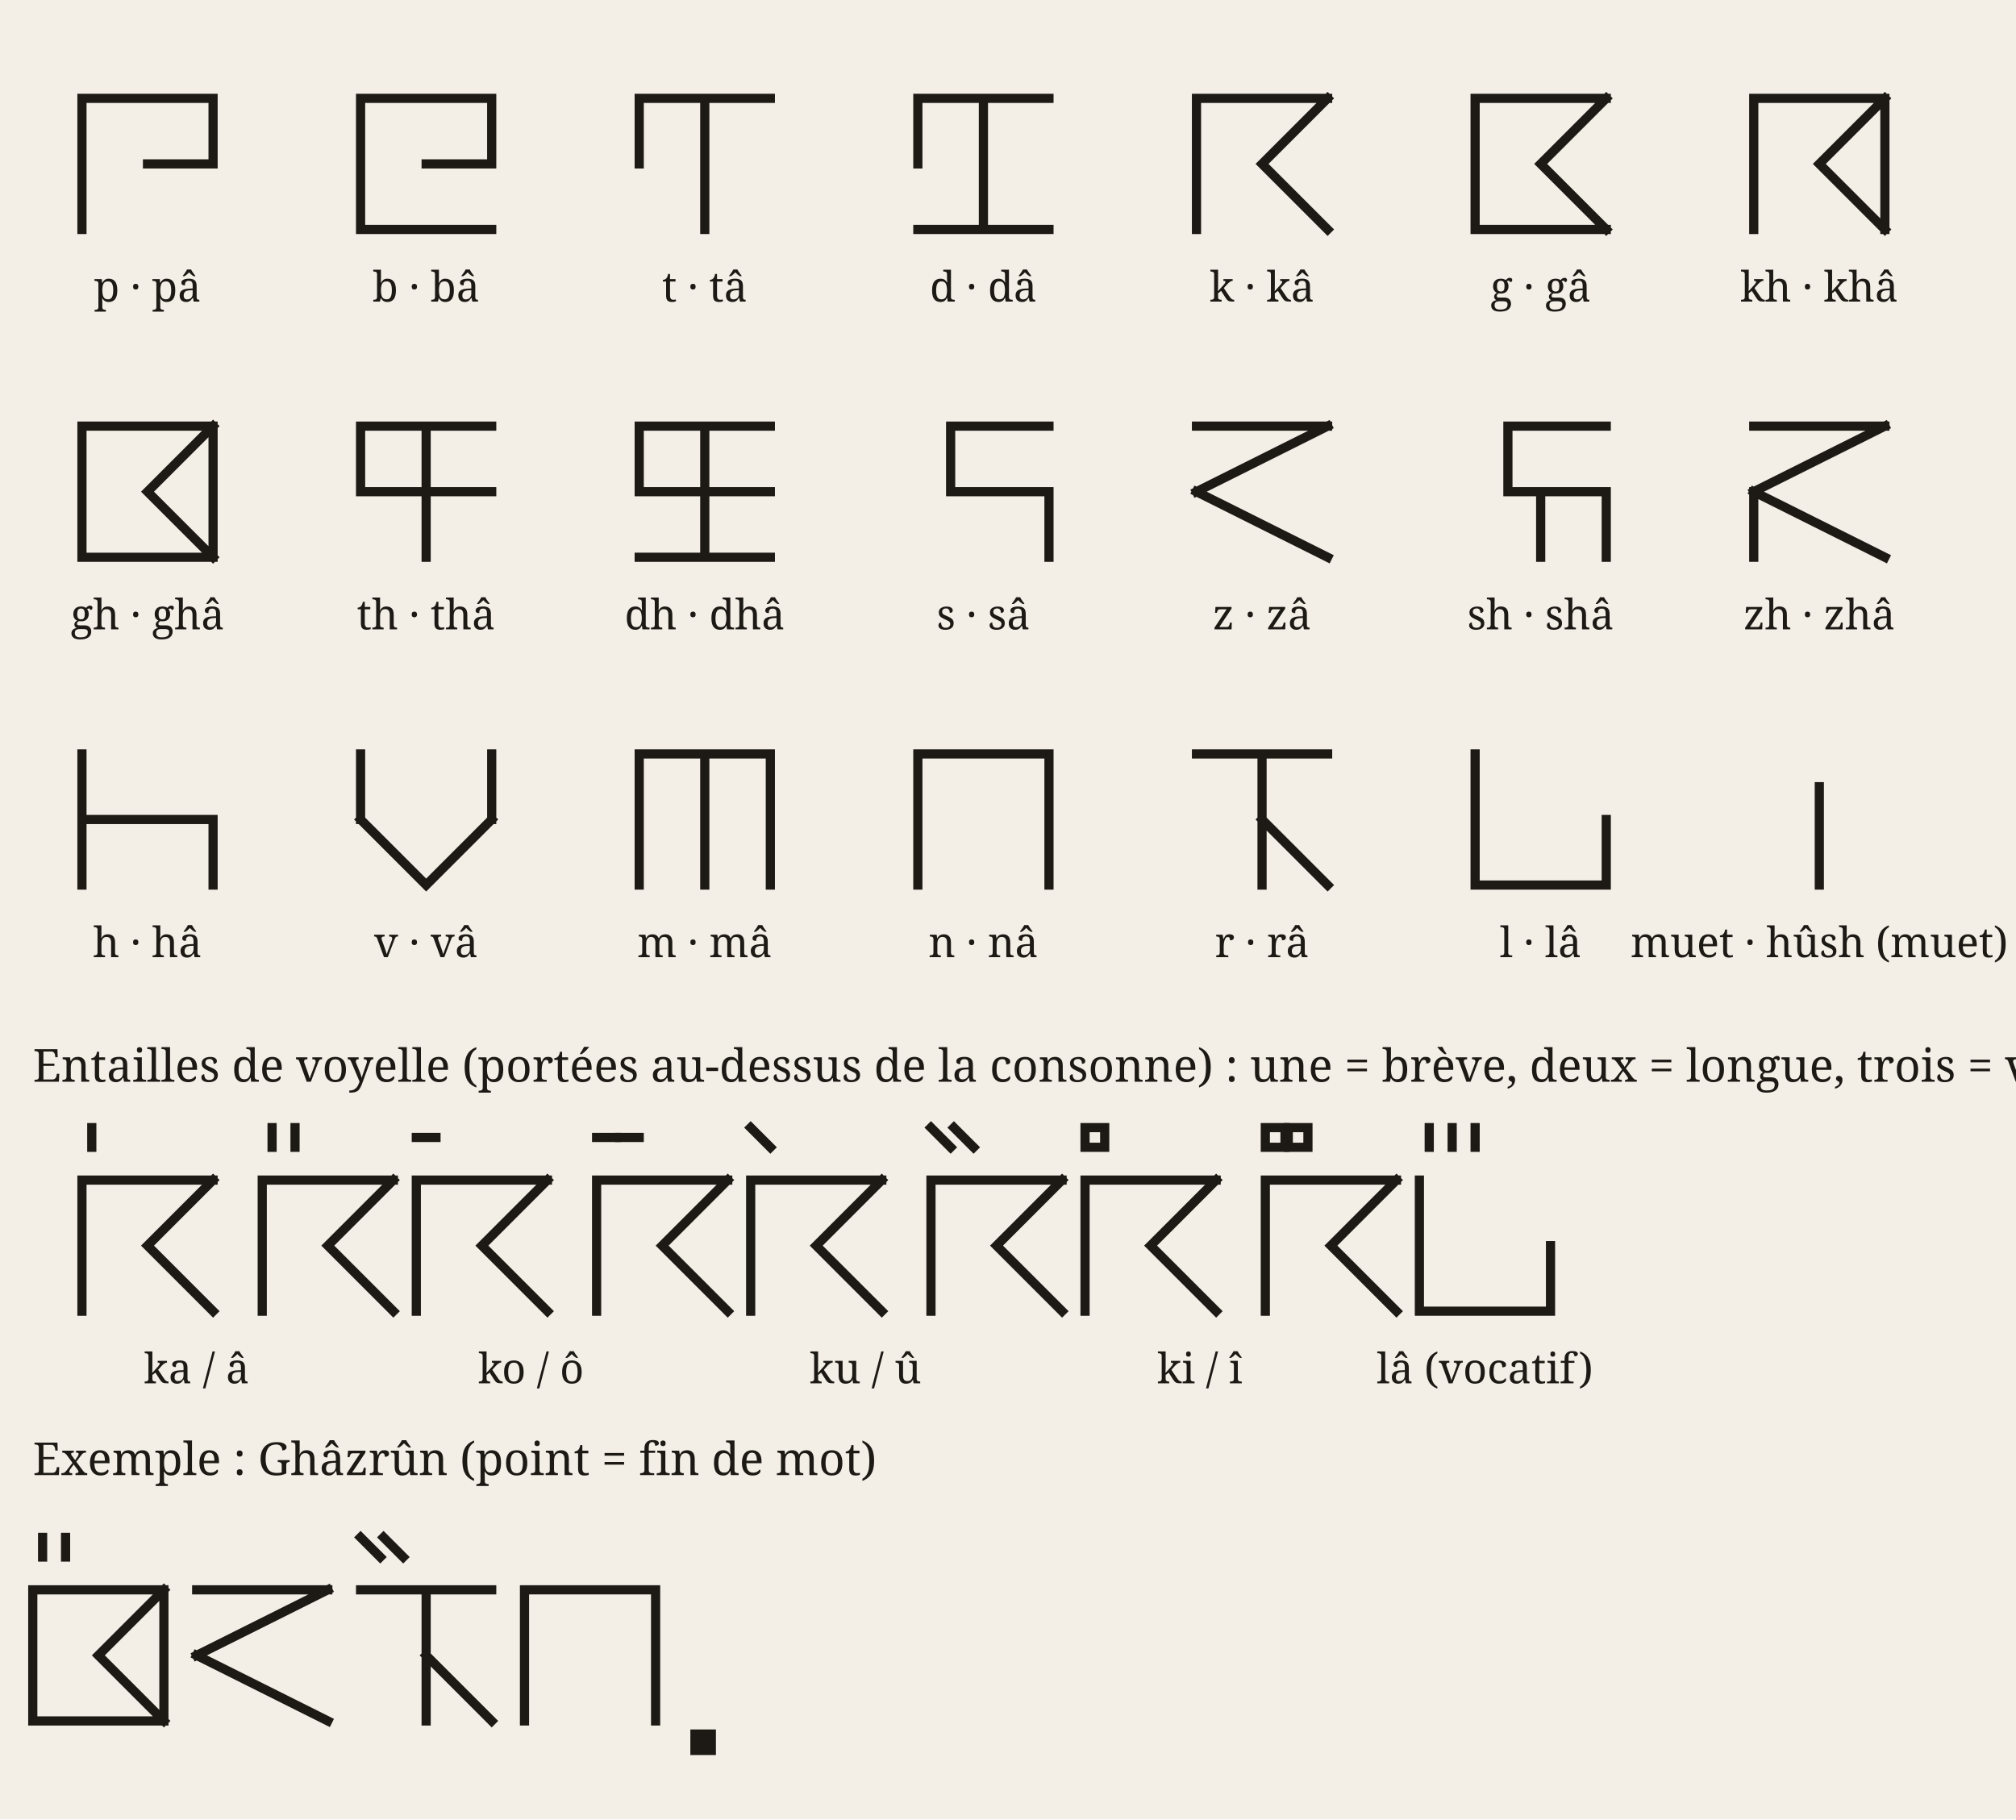
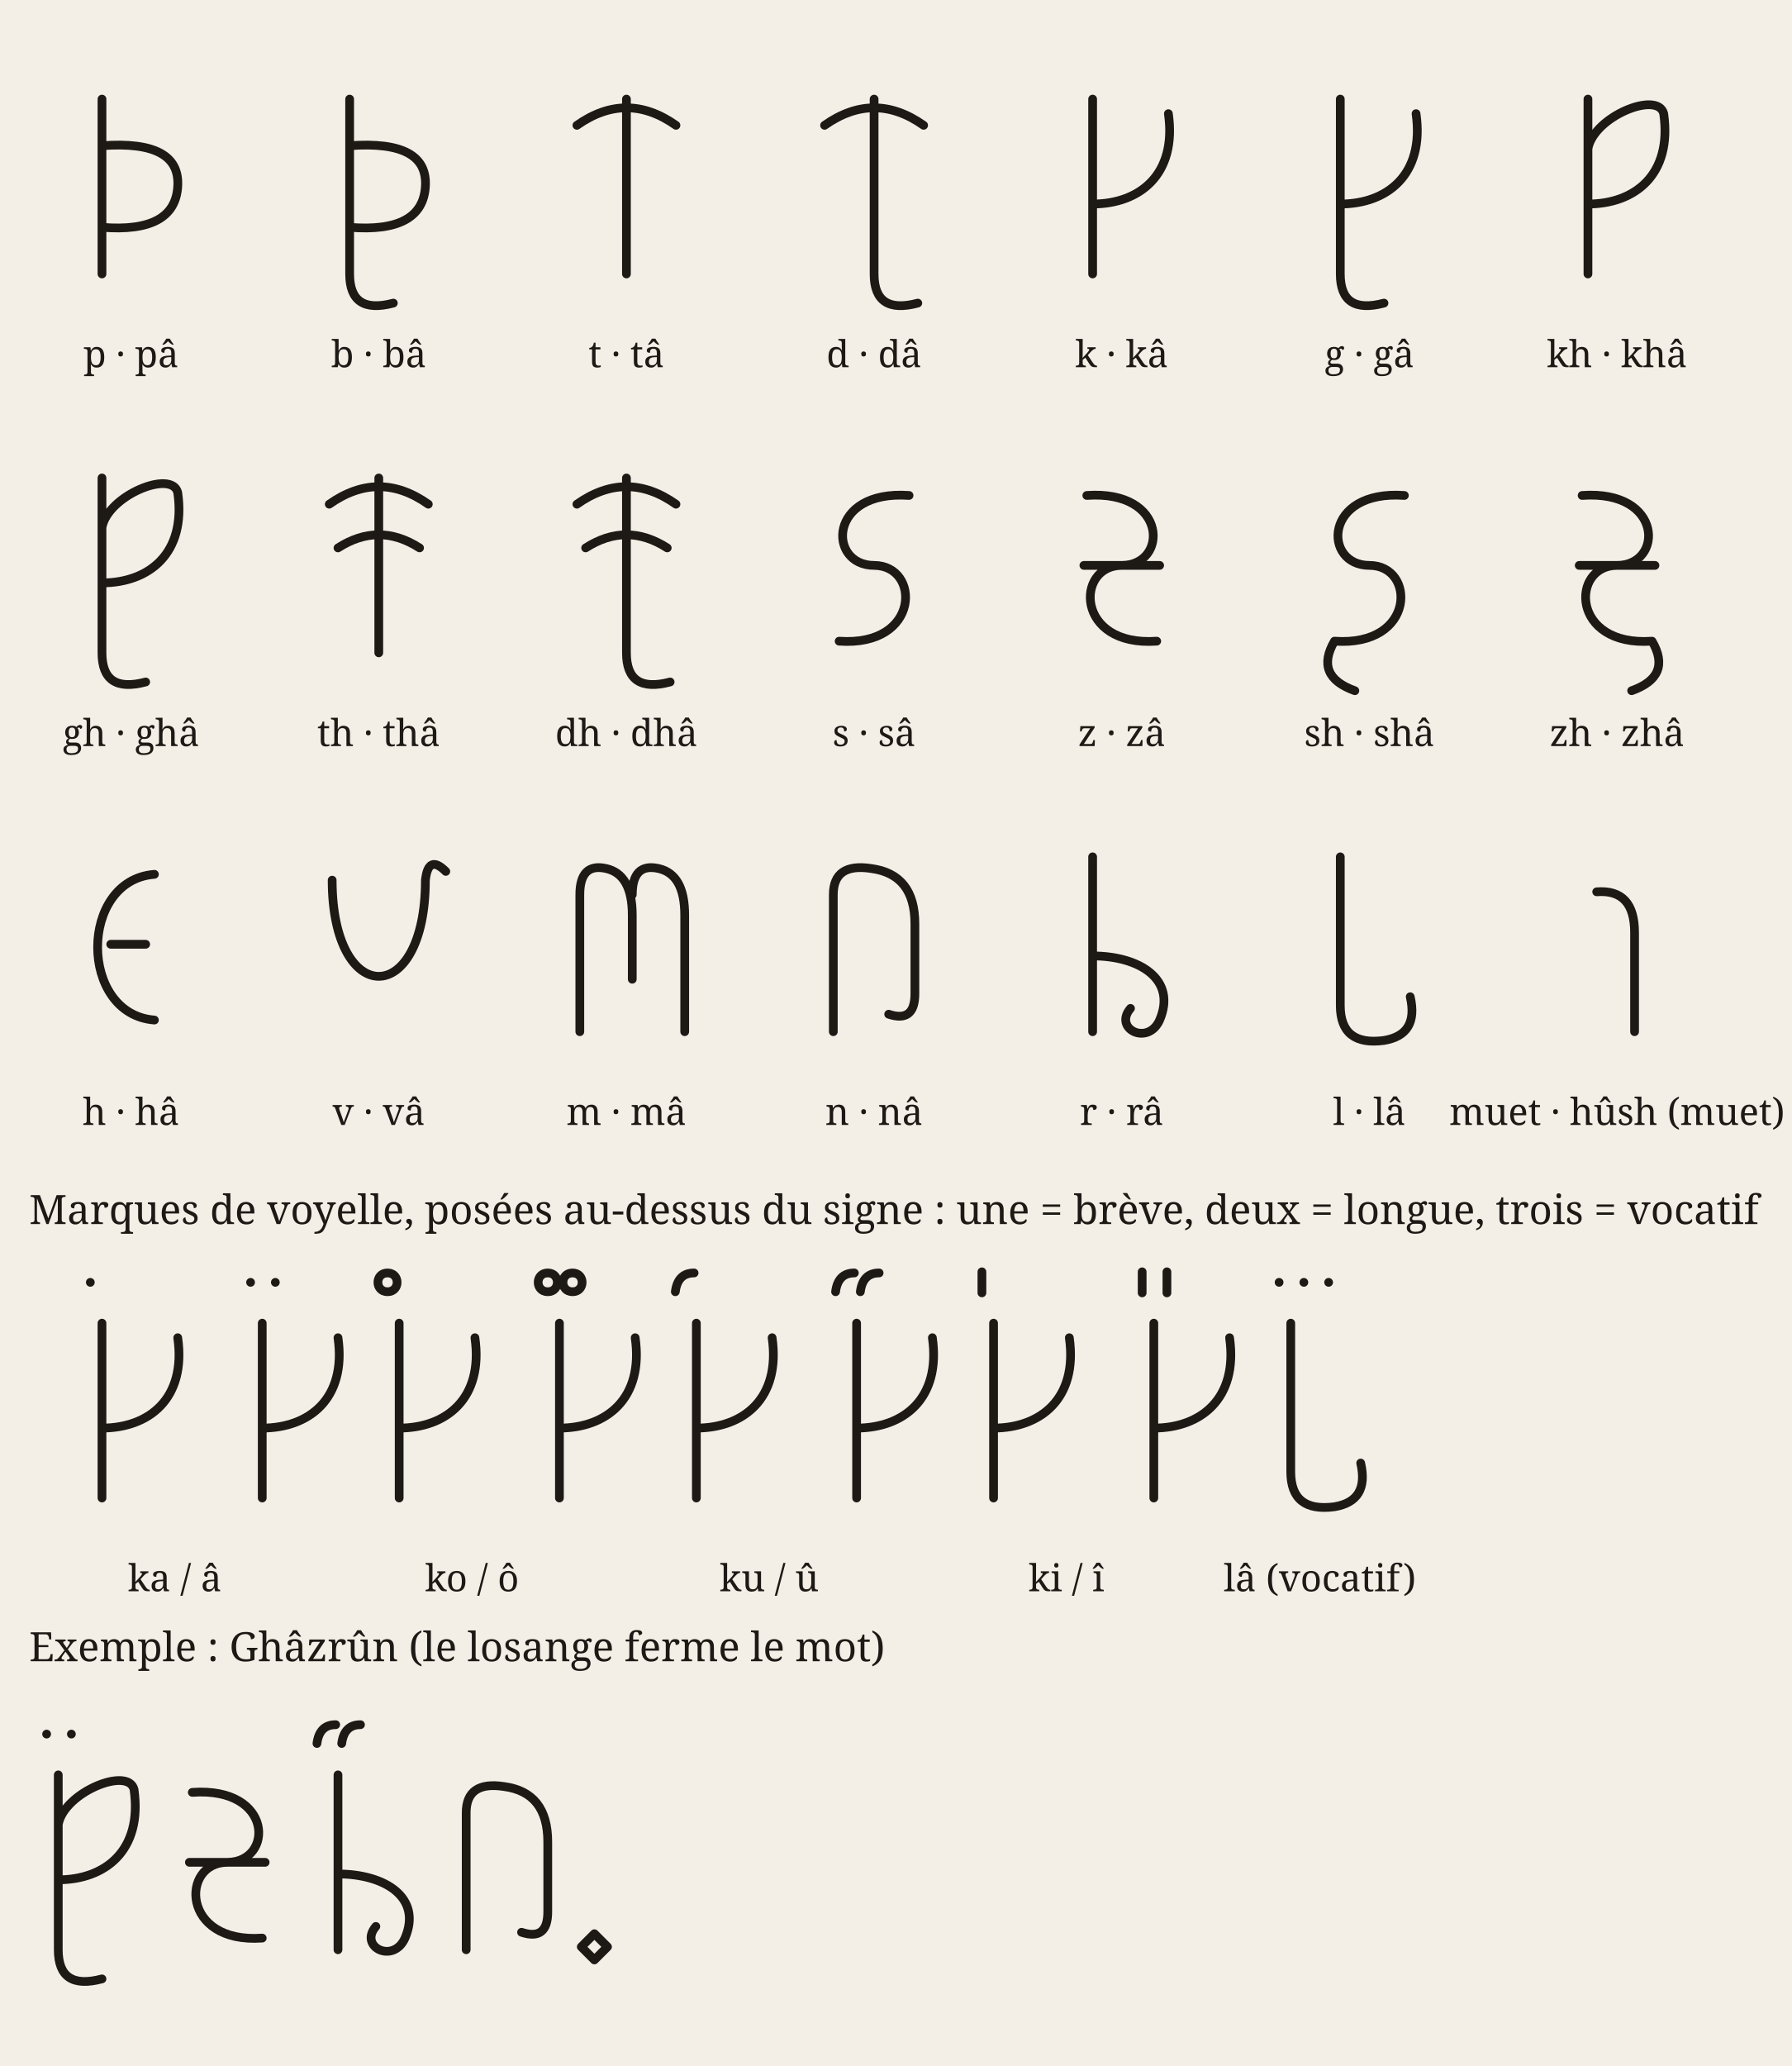
- <svg xmlns="http://www.w3.org/2000/svg" viewBox="0 0 1107 999" width="1107" height="999">
+ <svg xmlns="http://www.w3.org/2000/svg" viewBox="0 0 1107 1276" width="1107" height="1276">
  <rect width="100%" height="100%" fill="#f3efe6" />
-   <g fill="#1d1a16" stroke="#1d1a16" stroke-width="5.04" stroke-linecap="square" stroke-linejoin="miter">
-     <path d="M45.0,54.0L117.0,54.0M45.0,54.0L45.0,126.0M117.0,54.0L117.0,90.0M117.0,90.0L81.0,90.0" />
-     <text x="81.0" y="165.6" font-family="serif" font-size="23" text-anchor="middle" stroke="none">p · pâ</text>
-     <path d="M198.0,54.0L270.0,54.0M198.0,54.0L198.0,126.0M270.0,54.0L270.0,90.0M270.0,90.0L234.0,90.0M198.0,126.0L270.0,126.0" />
-     <text x="234.0" y="165.6" font-family="serif" font-size="23" text-anchor="middle" stroke="none">b · bâ</text>
-     <path d="M351.0,54.0L423.0,54.0M387.0,54.0L387.0,126.0M351.0,54.0L351.0,90.0" />
-     <text x="387.0" y="165.6" font-family="serif" font-size="23" text-anchor="middle" stroke="none">t · tâ</text>
-     <path d="M504.0,54.0L576.0,54.0M540.0,54.0L540.0,126.0M504.0,54.0L504.0,90.0M504.0,126.0L576.0,126.0" />
-     <text x="540.0" y="165.6" font-family="serif" font-size="23" text-anchor="middle" stroke="none">d · dâ</text>
-     <path d="M657.0,54.0L729.0,54.0M657.0,54.0L657.0,126.0M729.0,54.0L693.0,90.0M693.0,90.0L729.0,126.0" />
-     <text x="693.0" y="165.6" font-family="serif" font-size="23" text-anchor="middle" stroke="none">k · kâ</text>
-     <path d="M810.0,54.0L882.0,54.0M810.0,54.0L810.0,126.0M882.0,54.0L846.0,90.0M846.0,90.0L882.0,126.0M810.0,126.0L882.0,126.0" />
-     <text x="846.0" y="165.6" font-family="serif" font-size="23" text-anchor="middle" stroke="none">g · gâ</text>
-     <path d="M963.0,54.0L1035.0,54.0M963.0,54.0L963.0,126.0M1035.0,54.0L999.0,90.0M999.0,90.0L1035.0,126.0M1035.0,54.0L1035.0,126.0" />
-     <text x="999.0" y="165.6" font-family="serif" font-size="23" text-anchor="middle" stroke="none">kh · khâ</text>
-     <path d="M45.0,234.0L117.0,234.0M45.0,234.0L45.0,306.0M117.0,234.0L81.0,270.0M81.0,270.0L117.0,306.0M117.0,234.0L117.0,306.0M45.0,306.0L117.0,306.0" />
-     <text x="81.0" y="345.6" font-family="serif" font-size="23" text-anchor="middle" stroke="none">gh · ghâ</text>
-     <path d="M198.0,234.0L270.0,234.0M234.0,234.0L234.0,306.0M198.0,234.0L198.0,270.0M198.0,270.0L270.0,270.0" />
-     <text x="234.0" y="345.6" font-family="serif" font-size="23" text-anchor="middle" stroke="none">th · thâ</text>
-     <path d="M351.0,234.0L423.0,234.0M387.0,234.0L387.0,306.0M351.0,234.0L351.0,270.0M351.0,270.0L423.0,270.0M351.0,306.0L423.0,306.0" />
-     <text x="387.0" y="345.6" font-family="serif" font-size="23" text-anchor="middle" stroke="none">dh · dhâ</text>
-     <path d="M522.0,234.0L576.0,234.0M522.0,234.0L522.0,270.0M522.0,270.0L576.0,270.0M576.0,270.0L576.0,306.0" />
-     <text x="540.0" y="345.6" font-family="serif" font-size="23" text-anchor="middle" stroke="none">s · sâ</text>
-     <path d="M657.0,234.0L729.0,234.0M729.0,234.0L657.0,270.0M657.0,270.0L729.0,306.0" />
-     <text x="693.0" y="345.6" font-family="serif" font-size="23" text-anchor="middle" stroke="none">z · zâ</text>
-     <path d="M828.0,234.0L882.0,234.0M828.0,234.0L828.0,270.0M828.0,270.0L882.0,270.0M882.0,270.0L882.0,306.0M846.0,270.0L846.0,306.0" />
-     <text x="846.0" y="345.6" font-family="serif" font-size="23" text-anchor="middle" stroke="none">sh · shâ</text>
-     <path d="M963.0,234.0L1035.0,234.0M1035.0,234.0L963.0,270.0M963.0,270.0L1035.0,306.0M963.0,270.0L963.0,306.0" />
-     <text x="999.0" y="345.6" font-family="serif" font-size="23" text-anchor="middle" stroke="none">zh · zhâ</text>
-     <path d="M45.0,414.0L45.0,486.0M45.0,450.0L117.0,450.0M117.0,450.0L117.0,486.0" />
-     <text x="81.0" y="525.6" font-family="serif" font-size="23" text-anchor="middle" stroke="none">h · hâ</text>
-     <path d="M198.0,414.0L198.0,450.0M198.0,450.0L234.0,486.0M234.0,486.0L270.0,450.0M270.0,450.0L270.0,414.0" />
-     <text x="234.0" y="525.6" font-family="serif" font-size="23" text-anchor="middle" stroke="none">v · vâ</text>
-     <path d="M351.0,486.0L351.0,414.0M351.0,414.0L423.0,414.0M423.0,414.0L423.0,486.0M387.0,414.0L387.0,486.0" />
-     <text x="387.0" y="525.6" font-family="serif" font-size="23" text-anchor="middle" stroke="none">m · mâ</text>
-     <path d="M504.0,486.0L504.0,414.0M504.0,414.0L576.0,414.0M576.0,414.0L576.0,486.0" />
-     <text x="540.0" y="525.6" font-family="serif" font-size="23" text-anchor="middle" stroke="none">n · nâ</text>
-     <path d="M657.0,414.0L729.0,414.0M693.0,414.0L693.0,486.0M693.0,450.0L729.0,486.0" />
-     <text x="693.0" y="525.6" font-family="serif" font-size="23" text-anchor="middle" stroke="none">r · râ</text>
-     <path d="M810.0,414.0L810.0,486.0M810.0,486.0L882.0,486.0M882.0,486.0L882.0,450.0" />
-     <text x="846.0" y="525.6" font-family="serif" font-size="23" text-anchor="middle" stroke="none">l · lâ</text>
-     <path d="M999.0,432.0L999.0,486.0" />
-     <text x="999.0" y="525.6" font-family="serif" font-size="23" text-anchor="middle" stroke="none">muet · hûsh (muet)</text>
-     <text x="18" y="594" font-family="serif" font-size="25" stroke="none">Entailles de voyelle (portées au-dessus de la consonne) : une = brève, deux = longue, trois = vocatif</text>
-     <path d="M45.0,648.0L117.0,648.0M45.0,648.0L45.0,720.0M117.0,648.0L81.0,684.0M81.0,684.0L117.0,720.0" />
-     <path d="M50.4,619.2L50.4,630.0" />
-     <path d="M144.0,648.0L216.0,648.0M144.0,648.0L144.0,720.0M216.0,648.0L180.0,684.0M180.0,684.0L216.0,720.0" />
-     <path d="M149.4,619.2L149.4,630.0" />
-     <path d="M162.0,619.2L162.0,630.0" />
-     <text x="108.0" y="759.6" font-family="serif" font-size="23" text-anchor="middle" stroke="none">ka / â</text>
-     <path d="M228.6,648.0L300.6,648.0M228.6,648.0L228.6,720.0M300.6,648.0L264.6,684.0M264.6,684.0L300.6,720.0" />
-     <path d="M228.6,624.6L239.4,624.6" />
-     <path d="M327.6,648.0L399.6,648.0M327.6,648.0L327.6,720.0M399.6,648.0L363.6,684.0M363.6,684.0L399.6,720.0" />
-     <path d="M327.6,624.6L338.4,624.6" />
-     <path d="M340.2,624.6L351.0,624.6" />
-     <text x="291.6" y="759.6" font-family="serif" font-size="23" text-anchor="middle" stroke="none">ko / ô</text>
-     <path d="M412.2,648.0L484.2,648.0M412.2,648.0L412.2,720.0M484.2,648.0L448.2,684.0M448.2,684.0L484.2,720.0" />
-     <path d="M412.2,619.2L423.0,630.0" />
-     <path d="M511.2,648.0L583.2,648.0M511.2,648.0L511.2,720.0M583.2,648.0L547.2,684.0M547.2,684.0L583.2,720.0" />
-     <path d="M511.2,619.2L522.0,630.0" />
-     <path d="M523.8,619.2L534.6,630.0" />
-     <text x="475.2" y="759.6" font-family="serif" font-size="23" text-anchor="middle" stroke="none">ku / û</text>
-     <path d="M595.8,648.0L667.8,648.0M595.8,648.0L595.8,720.0M667.8,648.0L631.8,684.0M631.8,684.0L667.8,720.0" />
-     <path d="M595.8,619.2L606.6,619.2M606.6,619.2L606.6,630.0M606.6,630.0L595.8,630.0M595.8,630.0L595.8,619.2" />
-     <path d="M694.8,648.0L766.8,648.0M694.8,648.0L694.8,720.0M766.8,648.0L730.8,684.0M730.8,684.0L766.8,720.0" />
-     <path d="M694.8,619.2L705.6,619.2M705.6,619.2L705.6,630.0M705.6,630.0L694.8,630.0M694.8,630.0L694.8,619.2" />
-     <path d="M707.4,619.2L718.2,619.2M718.2,619.2L718.2,630.0M718.2,630.0L707.4,630.0M707.4,630.0L707.4,619.2" />
-     <text x="658.8" y="759.6" font-family="serif" font-size="23" text-anchor="middle" stroke="none">ki / î</text>
-     <path d="M779.4,648.0L779.4,720.0M779.4,720.0L851.4,720.0M851.4,720.0L851.4,684.0" />
-     <path d="M784.8,619.2L784.8,630.0" />
-     <path d="M797.4,619.2L797.4,630.0" />
-     <path d="M810.0,619.2L810.0,630.0" />
-     <text x="815.4" y="759.6" font-family="serif" font-size="23" text-anchor="middle" stroke="none">lâ (vocatif)</text>
-     <text x="18" y="810" font-family="serif" font-size="25" stroke="none">Exemple : Ghâzrûn (point = fin de mot)</text>
-     <g transform="translate(0,819)">
-       <path d="M18.0,54.0L90.0,54.0M18.0,54.0L18.0,126.0M90.0,54.0L54.0,90.0M54.0,90.0L90.0,126.0M90.0,54.0L90.0,126.0M18.0,126.0L90.0,126.0" />
-       <path d="M23.4,25.2L23.4,36.0" />
-       <path d="M36.0,25.2L36.0,36.0" />
-       <path d="M108.0,54.0L180.0,54.0M180.0,54.0L108.0,90.0M108.0,90.0L180.0,126.0" />
-       <path d="M198.0,54.0L270.0,54.0M234.0,54.0L234.0,126.0M234.0,90.0L270.0,126.0" />
-       <path d="M198.0,25.2L208.8,36.0" />
-       <path d="M210.6,25.2L221.4,36.0" />
-       <path d="M288.0,126.0L288.0,54.0M288.0,54.0L360.0,54.0M360.0,54.0L360.0,126.0" />
-       <rect x="381.6" y="133.2" width="9.0" height="9.0" />
+   <g fill="none" stroke="#1d1a16" stroke-width="5.40" stroke-linecap="round" stroke-linejoin="round">
+     <path d="M63.0,61.2L63.0,169.2M63.0,90.0Q111.6,86.4 109.8,115.2Q108.0,144.0 63.0,140.4" />
+     <text x="81.0" y="226.8" font-family="serif" font-size="23" text-anchor="middle" fill="#1d1a16" stroke="none">p · pâ</text>
+     <path d="M216.0,61.2L216.0,169.2M216.0,90.0Q264.6,86.4 262.8,115.2Q261.0,144.0 216.0,140.4M216.0,169.2Q216.0,194.4 243.0,187.2" />
+     <text x="234.0" y="226.8" font-family="serif" font-size="23" text-anchor="middle" fill="#1d1a16" stroke="none">b · bâ</text>
+     <path d="M387.0,61.2L387.0,169.2M356.4,77.4Q387.0,55.8 417.6,77.4" />
+     <text x="387.0" y="226.8" font-family="serif" font-size="23" text-anchor="middle" fill="#1d1a16" stroke="none">t · tâ</text>
+     <path d="M540.0,61.2L540.0,169.2M509.4,77.4Q540.0,55.8 570.6,77.4M540.0,169.2Q540.0,194.4 567.0,187.2" />
+     <text x="540.0" y="226.8" font-family="serif" font-size="23" text-anchor="middle" fill="#1d1a16" stroke="none">d · dâ</text>
+     <path d="M675.0,61.2L675.0,169.2M675.0,126.0C703.8,126.0 727.2,108.0 721.8,70.2" />
+     <text x="693.0" y="226.8" font-family="serif" font-size="23" text-anchor="middle" fill="#1d1a16" stroke="none">k · kâ</text>
+     <path d="M828.0,61.2L828.0,169.2M828.0,126.0C856.8,126.0 880.2,108.0 874.8,70.2M828.0,169.2Q828.0,194.4 855.0,187.2" />
+     <text x="846.0" y="226.8" font-family="serif" font-size="23" text-anchor="middle" fill="#1d1a16" stroke="none">g · gâ</text>
+     <path d="M981.0,61.2L981.0,169.2M981.0,126.0C1009.8,126.0 1033.2,108.0 1027.8,70.2C1024.2,55.8 984.6,72.0 981.0,91.8" />
+     <text x="999.0" y="226.8" font-family="serif" font-size="23" text-anchor="middle" fill="#1d1a16" stroke="none">kh · khâ</text>
+     <path d="M63.0,295.2L63.0,403.2M63.0,360.0C91.8,360.0 115.2,342.0 109.8,304.2C106.2,289.8 66.6,306.0 63.0,325.8M63.0,403.2Q63.0,428.4 90.0,421.2" />
+     <text x="81.0" y="460.8" font-family="serif" font-size="23" text-anchor="middle" fill="#1d1a16" stroke="none">gh · ghâ</text>
+     <path d="M234.0,295.2L234.0,403.2M203.4,311.4Q234.0,289.8 264.6,311.4M208.8,338.4Q234.0,322.2 259.2,338.4" />
+     <text x="234.0" y="460.8" font-family="serif" font-size="23" text-anchor="middle" fill="#1d1a16" stroke="none">th · thâ</text>
+     <path d="M387.0,295.2L387.0,403.2M356.4,311.4Q387.0,289.8 417.6,311.4M361.8,338.4Q387.0,322.2 412.2,338.4M387.0,403.2Q387.0,428.4 414.0,421.2" />
+     <text x="387.0" y="460.8" font-family="serif" font-size="23" text-anchor="middle" fill="#1d1a16" stroke="none">dh · dhâ</text>
+     <path d="M561.6,306.0C511.2,302.4 511.2,349.2 540.0,349.2C568.8,349.2 568.8,399.6 518.4,396.0" />
+     <text x="540.0" y="460.8" font-family="serif" font-size="23" text-anchor="middle" fill="#1d1a16" stroke="none">s · sâ</text>
+     <path d="M671.4,306.0C721.8,302.4 721.8,349.2 693.0,349.2C664.2,349.2 664.2,399.6 714.6,396.0M669.6,349.2L716.4,349.2" />
+     <text x="693.0" y="460.8" font-family="serif" font-size="23" text-anchor="middle" fill="#1d1a16" stroke="none">z · zâ</text>
+     <path d="M867.6,306.0C817.2,302.4 817.2,349.2 846.0,349.2C874.8,349.2 874.8,399.6 824.4,396.0Q811.8,417.6 837.0,426.6" />
+     <text x="846.0" y="460.8" font-family="serif" font-size="23" text-anchor="middle" fill="#1d1a16" stroke="none">sh · shâ</text>
+     <path d="M977.4,306.0C1027.8,302.4 1027.8,349.2 999.0,349.2C970.2,349.2 970.2,399.6 1020.6,396.0M1020.6,396.0Q1033.2,417.6 1008.0,426.6M975.6,349.2L1022.4,349.2" />
+     <text x="999.0" y="460.8" font-family="serif" font-size="23" text-anchor="middle" fill="#1d1a16" stroke="none">zh · zhâ</text>
+     <path d="M95.4,540.0C48.6,543.6 48.6,626.4 95.4,630.0M68.4,583.2L90.0,583.2" />
+     <text x="81.0" y="694.8" font-family="serif" font-size="23" text-anchor="middle" fill="#1d1a16" stroke="none">h · hâ</text>
+     <path d="M205.2,543.6C205.2,622.8 262.8,622.8 262.8,543.6Q264.6,527.4 275.4,538.2" />
+     <text x="234.0" y="694.8" font-family="serif" font-size="23" text-anchor="middle" fill="#1d1a16" stroke="none">v · vâ</text>
+     <path d="M358.2,637.2L358.2,552.6Q358.2,532.8 374.4,536.4Q390.6,540.0 390.6,565.2L390.6,604.8M390.6,552.6Q390.6,532.8 406.8,536.4Q423.0,540.0 423.0,565.2L423.0,637.2" />
+     <text x="387.0" y="694.8" font-family="serif" font-size="23" text-anchor="middle" fill="#1d1a16" stroke="none">m · mâ</text>
+     <path d="M514.8,637.2L514.8,552.6Q514.8,532.8 538.2,536.4Q565.2,540.0 565.2,570.6L565.2,613.8Q565.2,631.8 549.0,626.4" />
+     <text x="540.0" y="694.8" font-family="serif" font-size="23" text-anchor="middle" fill="#1d1a16" stroke="none">n · nâ</text>
+     <path d="M675.0,529.2L675.0,637.2M675.0,590.4C703.8,590.4 727.2,604.8 716.4,630.0C709.2,646.2 687.6,635.4 698.4,622.8" />
+     <text x="693.0" y="694.8" font-family="serif" font-size="23" text-anchor="middle" fill="#1d1a16" stroke="none">r · râ</text>
+     <path d="M828.0,529.2L828.0,621.0Q828.0,646.2 855.0,642.6Q876.6,639.0 871.2,615.6" />
+     <text x="846.0" y="694.8" font-family="serif" font-size="23" text-anchor="middle" fill="#1d1a16" stroke="none">l · lâ</text>
+     <path d="M986.4,550.8Q1009.8,549.0 1009.8,576.0L1009.8,637.2" />
+     <text x="999.0" y="694.8" font-family="serif" font-size="23" text-anchor="middle" fill="#1d1a16" stroke="none">muet · hûsh (muet)</text>
+     <text x="18" y="756" font-family="serif" font-size="25" fill="#1d1a16" stroke="none">Marques de voyelle, posées au-dessus du signe : une = brève, deux = longue, trois = vocatif</text>
+     <path d="M63.0,817.2L63.0,925.2M63.0,882.0C91.8,882.0 115.2,864.0 109.8,826.2" />
+     <path d="M55.8,792.0L55.8,792.0" />
+     <path d="M162.0,817.2L162.0,925.2M162.0,882.0C190.8,882.0 214.2,864.0 208.8,826.2" />
+     <path d="M154.8,792.0L154.8,792.0" />
+     <path d="M170.1,792.0L170.1,792.0" />
+     <text x="108.0" y="982.8" font-family="serif" font-size="23" text-anchor="middle" fill="#1d1a16" stroke="none">ka / â</text>
+     <path d="M246.6,817.2L246.6,925.2M246.6,882.0C275.4,882.0 298.8,864.0 293.4,826.2" />
+     <path d="M239.4,786.2C247.3,786.2 247.3,797.8 239.4,797.8C231.5,797.8 231.5,786.2 239.4,786.2" />
+     <path d="M345.6,817.2L345.6,925.2M345.6,882.0C374.4,882.0 397.8,864.0 392.4,826.2" />
+     <path d="M338.4,786.2C346.3,786.2 346.3,797.8 338.4,797.8C330.5,797.8 330.5,786.2 338.4,786.2" />
+     <path d="M353.7,786.2C361.6,786.2 361.6,797.8 353.7,797.8C345.8,797.8 345.8,786.2 353.7,786.2" />
+     <text x="291.6" y="982.8" font-family="serif" font-size="23" text-anchor="middle" fill="#1d1a16" stroke="none">ko / ô</text>
+     <path d="M430.2,817.2L430.2,925.2M430.2,882.0C459.0,882.0 482.4,864.0 477.0,826.2" />
+     <path d="M417.2,797.8Q418.7,786.2 428.8,786.2" />
+     <path d="M529.2,817.2L529.2,925.2M529.2,882.0C558.0,882.0 581.4,864.0 576.0,826.2" />
+     <path d="M516.2,797.8Q517.7,786.2 527.8,786.2" />
+     <path d="M531.5,797.8Q533.0,786.2 543.1,786.2" />
+     <text x="475.2" y="982.8" font-family="serif" font-size="23" text-anchor="middle" fill="#1d1a16" stroke="none">ku / û</text>
+     <path d="M613.8,817.2L613.8,925.2M613.8,882.0C642.6,882.0 666.0,864.0 660.6,826.2" />
+     <path d="M606.6,785.5L606.6,798.5" />
+     <path d="M712.8,817.2L712.8,925.2M712.8,882.0C741.6,882.0 765.0,864.0 759.6,826.2" />
+     <path d="M705.6,785.5L705.6,798.5" />
+     <path d="M720.9,785.5L720.9,798.5" />
+     <text x="658.8" y="982.8" font-family="serif" font-size="23" text-anchor="middle" fill="#1d1a16" stroke="none">ki / î</text>
+     <path d="M797.4,817.2L797.4,909.0Q797.4,934.2 824.4,930.6Q846.0,927.0 840.6,903.6" />
+     <path d="M790.2,792.0L790.2,792.0" />
+     <path d="M805.5,792.0L805.5,792.0" />
+     <path d="M820.8,792.0L820.8,792.0" />
+     <text x="815.4" y="982.8" font-family="serif" font-size="23" text-anchor="middle" fill="#1d1a16" stroke="none">lâ (vocatif)</text>
+     <text x="18" y="1026" font-family="serif" font-size="25" fill="#1d1a16" stroke="none">Exemple : Ghâzrûn (le losange ferme le mot)</text>
+     <g transform="translate(0,1035)">
+       <path d="M36.0,61.2L36.0,169.2M36.0,126.0C64.8,126.0 88.2,108.0 82.8,70.2C79.2,55.8 39.6,72.0 36.0,91.8M36.0,169.2Q36.0,194.4 63.0,187.2" />
+       <path d="M28.8,36.0L28.8,36.0" />
+       <path d="M44.1,36.0L44.1,36.0" />
+       <path d="M118.8,72.0C169.2,68.4 169.2,115.2 140.4,115.2C111.6,115.2 111.6,165.6 162.0,162.0M117.0,115.2L163.8,115.2" />
+       <path d="M208.8,61.2L208.8,169.2M208.8,122.4C237.6,122.4 261.0,136.8 250.2,162.0C243.0,178.2 221.4,167.4 232.2,154.8" />
+       <path d="M195.8,41.8Q197.3,30.2 207.4,30.2" />
+       <path d="M211.1,41.8Q212.6,30.2 222.7,30.2" />
+       <path d="M288.0,169.2L288.0,84.6Q288.0,64.8 311.4,68.4Q338.4,72.0 338.4,102.6L338.4,145.8Q338.4,163.8 322.2,158.4" />
+       <path d="M367.2,159.3L375.3,167.4L367.2,175.5L359.1,167.4Z" />
    </g>
  </g>
</svg>
